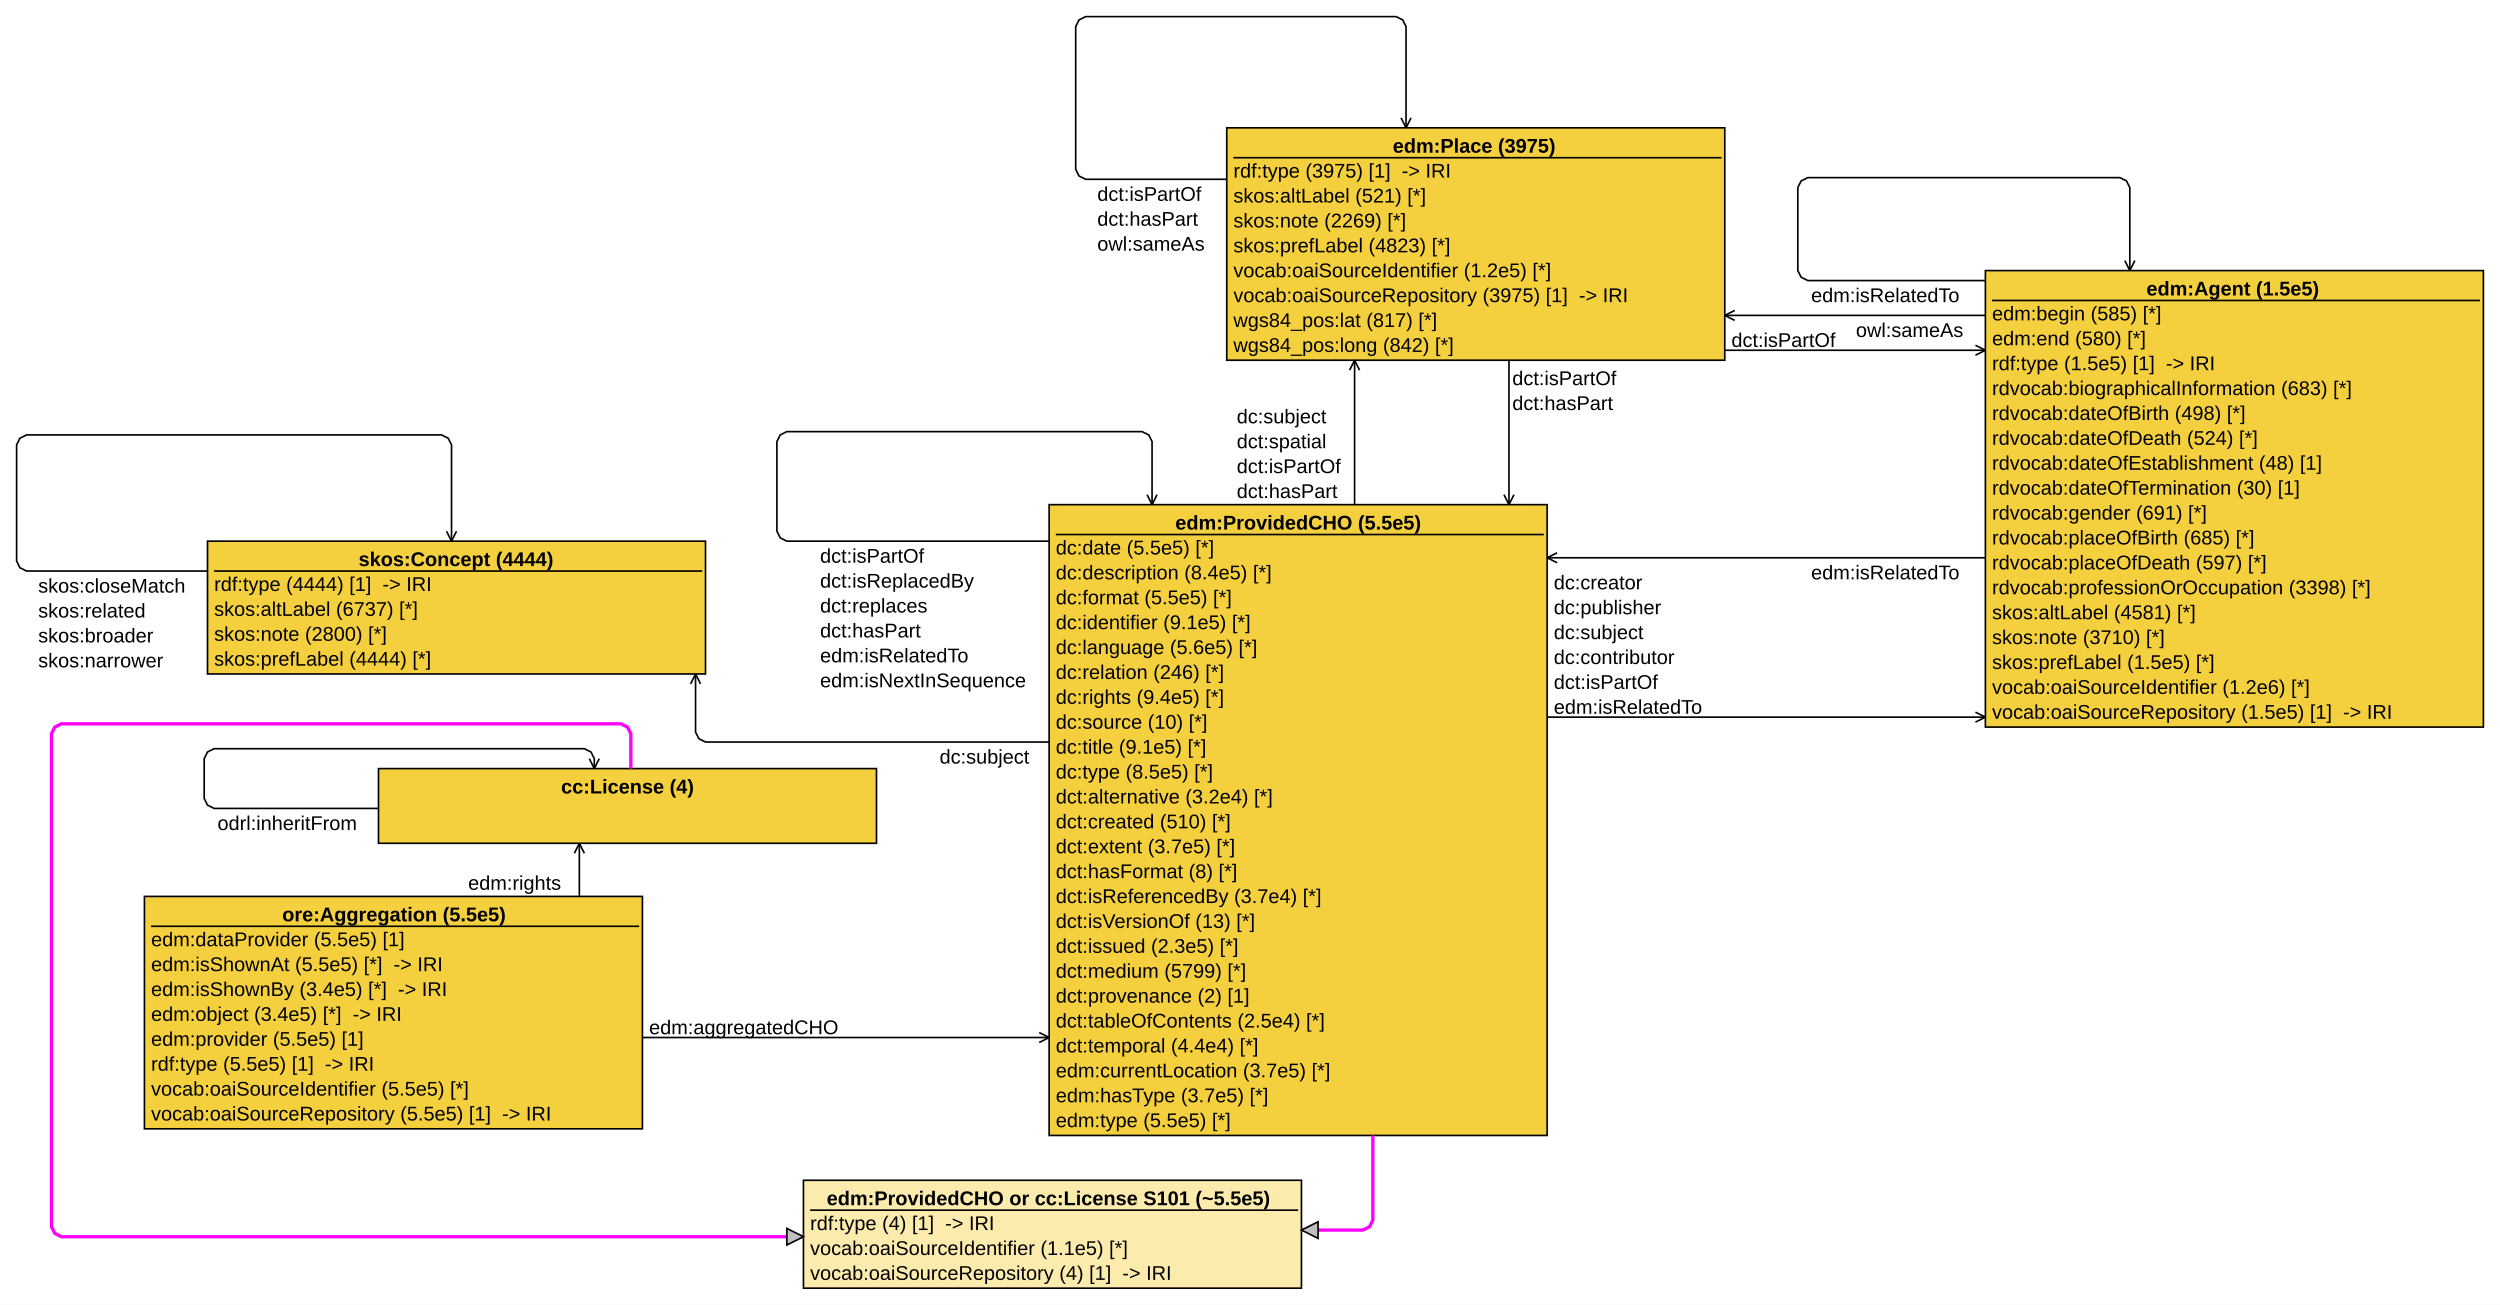
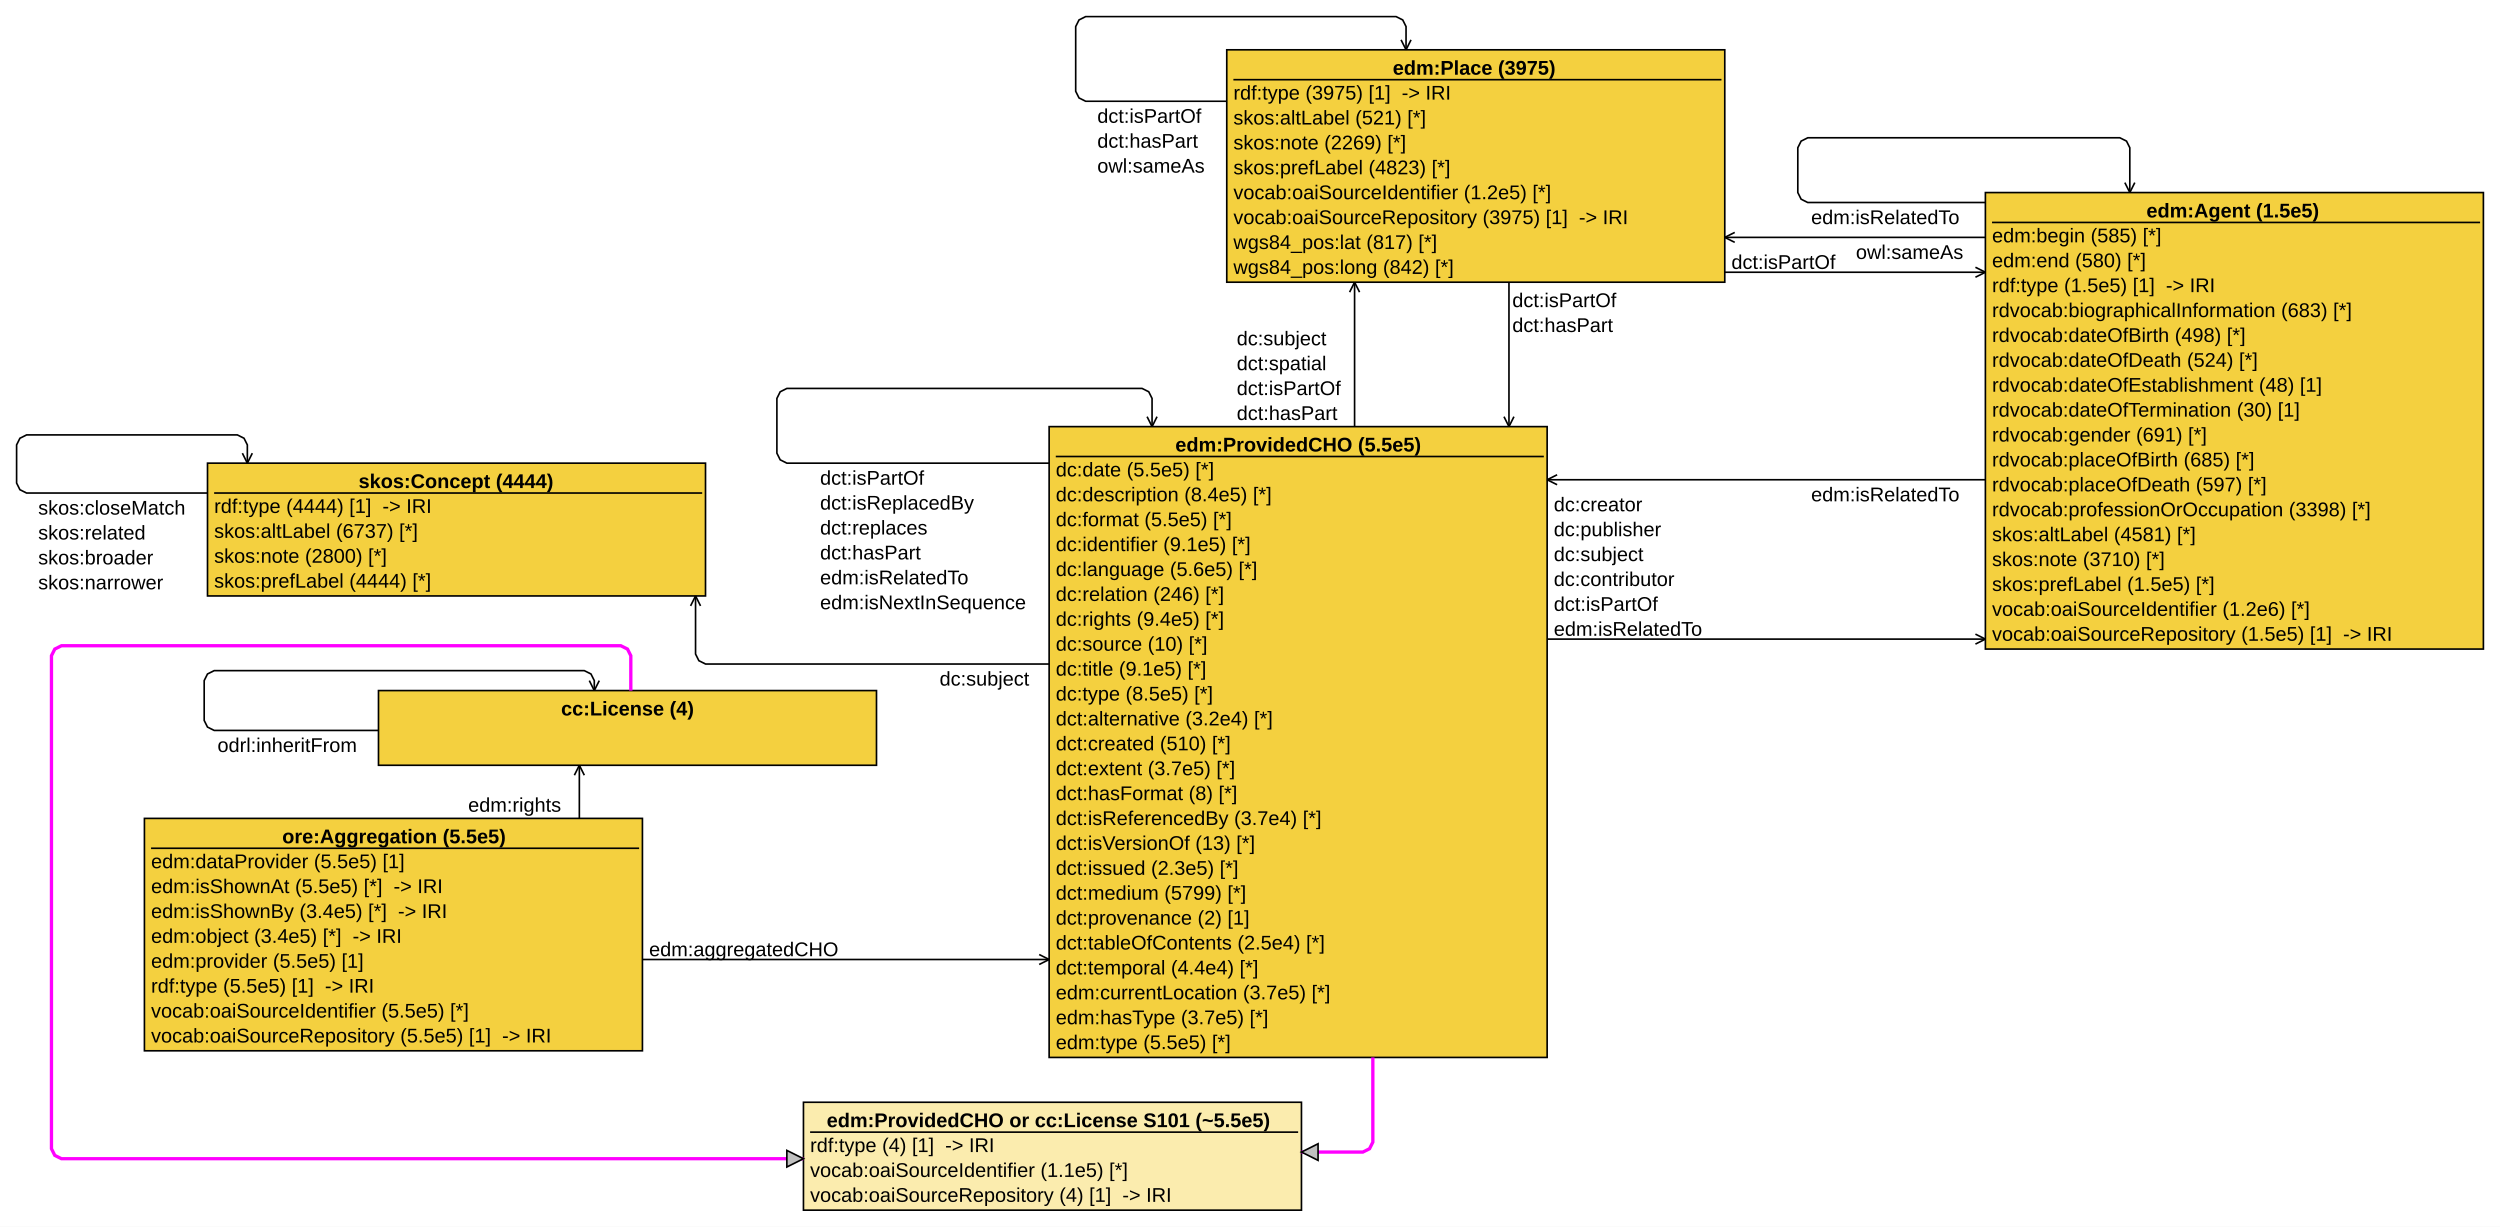
- <svg xmlns="http://www.w3.org/2000/svg" version="1.1" xml:space="preserve" width="1506" height="786" viewBox="0 0 1506 786">
+ <svg xmlns="http://www.w3.org/2000/svg" version="1.1" xml:space="preserve" width="1506" height="739" viewBox="0 0 1506 739">
 onmousemove="movetip(evt)" onmouseup="endmove()"&gt;
<rect x="0" y="0" width="100%" height="100%" style="fill:White;" />
  <defs>
    <linearGradient id="activ1" x1="0%" y1="0%" x2="100%" y2="0%">
      <stop offset="0%" style="stop-color:#FFFF00;stop-opacity:1" />
      <stop offset="100%" style="stop-color:#FFFFF0;stop-opacity:1" />
    </linearGradient>
  </defs>
  <g id="2002685669">
-     <polygon points="1196,163 1496,163 1496,438 1196,438 " style="fill:#F4D03F; stroke-width:1;stroke:Black;" />
-     <text style="font-family:Arial;font-size:12px;kerning:0;word-spacing:-1px;fill:Black;font-weight:bold;">
-       <tspan x="1293" y="178">edm:Agent (1.5e5)</tspan>
-     </text>
-     <line x1="1200" y1="181" x2="1494" y2="181" style="stroke-width:1;stroke:Black;" />
-     <text style="font-family:Arial;font-size:12px;kerning:0;word-spacing:-1px;fill:Black;">
-       <tspan x="1200" y="193">edm:begin (585) [*] </tspan>
-       <tspan x="1200" y="208">edm:end (580) [*] </tspan>
-       <tspan x="1200" y="223">rdf:type (1.5e5) [1]  -&gt; IRI</tspan>
-       <tspan x="1200" y="238">rdvocab:biographicalInformation (683) [*] </tspan>
-       <tspan x="1200" y="253">rdvocab:dateOfBirth (498) [*] </tspan>
-       <tspan x="1200" y="268">rdvocab:dateOfDeath (524) [*] </tspan>
-       <tspan x="1200" y="283">rdvocab:dateOfEstablishment (48) [1] </tspan>
-       <tspan x="1200" y="298">rdvocab:dateOfTermination (30) [1] </tspan>
-       <tspan x="1200" y="313">rdvocab:gender (691) [*] </tspan>
-       <tspan x="1200" y="328">rdvocab:placeOfBirth (685) [*] </tspan>
-       <tspan x="1200" y="343">rdvocab:placeOfDeath (597) [*] </tspan>
-       <tspan x="1200" y="358">rdvocab:professionOrOccupation (3398) [*] </tspan>
-       <tspan x="1200" y="373">skos:altLabel (4581) [*] </tspan>
-       <tspan x="1200" y="388">skos:note (3710) [*] </tspan>
-       <tspan x="1200" y="403">skos:prefLabel (1.5e5) [*] </tspan>
-       <tspan x="1200" y="418">vocab:oaiSourceIdentifier (1.2e6) [*] </tspan>
-       <tspan x="1200" y="433">vocab:oaiSourceRepository (1.5e5) [1]  -&gt; IRI</tspan>
+     <polygon points="1196,116 1496,116 1496,391 1196,391 " style="fill:#F4D03F; stroke-width:1;stroke:Black;" />
+     <text style="font-family:Arial;font-size:12px;kerning:0;word-spacing:-1px;fill:Black;font-weight:bold;">
+       <tspan x="1293" y="131">edm:Agent (1.5e5)</tspan>
+     </text>
+     <line x1="1200" y1="134" x2="1494" y2="134" style="stroke-width:1;stroke:Black;" />
+     <text style="font-family:Arial;font-size:12px;kerning:0;word-spacing:-1px;fill:Black;">
+       <tspan x="1200" y="146">edm:begin (585) [*] </tspan>
+       <tspan x="1200" y="161">edm:end (580) [*] </tspan>
+       <tspan x="1200" y="176">rdf:type (1.5e5) [1]  -&gt; IRI</tspan>
+       <tspan x="1200" y="191">rdvocab:biographicalInformation (683) [*] </tspan>
+       <tspan x="1200" y="206">rdvocab:dateOfBirth (498) [*] </tspan>
+       <tspan x="1200" y="221">rdvocab:dateOfDeath (524) [*] </tspan>
+       <tspan x="1200" y="236">rdvocab:dateOfEstablishment (48) [1] </tspan>
+       <tspan x="1200" y="251">rdvocab:dateOfTermination (30) [1] </tspan>
+       <tspan x="1200" y="266">rdvocab:gender (691) [*] </tspan>
+       <tspan x="1200" y="281">rdvocab:placeOfBirth (685) [*] </tspan>
+       <tspan x="1200" y="296">rdvocab:placeOfDeath (597) [*] </tspan>
+       <tspan x="1200" y="311">rdvocab:professionOrOccupation (3398) [*] </tspan>
+       <tspan x="1200" y="326">skos:altLabel (4581) [*] </tspan>
+       <tspan x="1200" y="341">skos:note (3710) [*] </tspan>
+       <tspan x="1200" y="356">skos:prefLabel (1.5e5) [*] </tspan>
+       <tspan x="1200" y="371">vocab:oaiSourceIdentifier (1.2e6) [*] </tspan>
+       <tspan x="1200" y="386">vocab:oaiSourceRepository (1.5e5) [1]  -&gt; IRI</tspan>
    </text>
  </g>
  <g id="2002685680">
-     <polygon points="228,463 528,463 528,508 228,508 " style="fill:#F4D03F; stroke-width:1;stroke:Black;" />
-     <text style="font-family:Arial;font-size:12px;kerning:0;word-spacing:-1px;fill:Black;font-weight:bold;">
-       <tspan x="338" y="478">cc:License (4)</tspan>
+     <polygon points="228,416 528,416 528,461 228,461 " style="fill:#F4D03F; stroke-width:1;stroke:Black;" />
+     <text style="font-family:Arial;font-size:12px;kerning:0;word-spacing:-1px;fill:Black;font-weight:bold;">
+       <tspan x="338" y="431">cc:License (4)</tspan>
    </text>
  </g>
  <g id="2002685735">
-     <polygon points="484,711 784,711 784,776 484,776 " style="fill:#FBECAE; stroke-width:1;stroke:Black;" />
-     <text style="font-family:Arial;font-size:12px;kerning:0;word-spacing:-1px;fill:Black;font-weight:bold;">
-       <tspan x="498" y="726">edm:ProvidedCHO or cc:License S101 (~5.5e5)</tspan>
-     </text>
-     <line x1="488" y1="729" x2="782" y2="729" style="stroke-width:1;stroke:Black;" />
-     <text style="font-family:Arial;font-size:12px;kerning:0;word-spacing:-1px;fill:Black;">
-       <tspan x="488" y="741">rdf:type (4) [1]  -&gt; IRI</tspan>
-       <tspan x="488" y="756">vocab:oaiSourceIdentifier (1.1e5) [*] </tspan>
-       <tspan x="488" y="771">vocab:oaiSourceRepository (4) [1]  -&gt; IRI</tspan>
+     <polygon points="484,664 784,664 784,729 484,729 " style="fill:#FBECAE; stroke-width:1;stroke:Black;" />
+     <text style="font-family:Arial;font-size:12px;kerning:0;word-spacing:-1px;fill:Black;font-weight:bold;">
+       <tspan x="498" y="679">edm:ProvidedCHO or cc:License S101 (~5.5e5)</tspan>
+     </text>
+     <line x1="488" y1="682" x2="782" y2="682" style="stroke-width:1;stroke:Black;" />
+     <text style="font-family:Arial;font-size:12px;kerning:0;word-spacing:-1px;fill:Black;">
+       <tspan x="488" y="694">rdf:type (4) [1]  -&gt; IRI</tspan>
+       <tspan x="488" y="709">vocab:oaiSourceIdentifier (1.1e5) [*] </tspan>
+       <tspan x="488" y="724">vocab:oaiSourceRepository (4) [1]  -&gt; IRI</tspan>
    </text>
  </g>
  <g id="2002685713">
-     <polygon points="125,326 425,326 425,406 125,406 " style="fill:#F4D03F; stroke-width:1;stroke:Black;" />
-     <text style="font-family:Arial;font-size:12px;kerning:0;word-spacing:-1px;fill:Black;font-weight:bold;">
-       <tspan x="216" y="341">skos:Concept (4444)</tspan>
-     </text>
-     <line x1="129" y1="344" x2="423" y2="344" style="stroke-width:1;stroke:Black;" />
-     <text style="font-family:Arial;font-size:12px;kerning:0;word-spacing:-1px;fill:Black;">
-       <tspan x="129" y="356">rdf:type (4444) [1]  -&gt; IRI</tspan>
-       <tspan x="129" y="371">skos:altLabel (6737) [*] </tspan>
-       <tspan x="129" y="386">skos:note (2800) [*] </tspan>
-       <tspan x="129" y="401">skos:prefLabel (4444) [*] </tspan>
+     <polygon points="125,279 425,279 425,359 125,359 " style="fill:#F4D03F; stroke-width:1;stroke:Black;" />
+     <text style="font-family:Arial;font-size:12px;kerning:0;word-spacing:-1px;fill:Black;font-weight:bold;">
+       <tspan x="216" y="294">skos:Concept (4444)</tspan>
+     </text>
+     <line x1="129" y1="297" x2="423" y2="297" style="stroke-width:1;stroke:Black;" />
+     <text style="font-family:Arial;font-size:12px;kerning:0;word-spacing:-1px;fill:Black;">
+       <tspan x="129" y="309">rdf:type (4444) [1]  -&gt; IRI</tspan>
+       <tspan x="129" y="324">skos:altLabel (6737) [*] </tspan>
+       <tspan x="129" y="339">skos:note (2800) [*] </tspan>
+       <tspan x="129" y="354">skos:prefLabel (4444) [*] </tspan>
    </text>
  </g>
  <g id="2002685691">
-     <polygon points="87,540 387,540 387,680 87,680 " style="fill:#F4D03F; stroke-width:1;stroke:Black;" />
-     <text style="font-family:Arial;font-size:12px;kerning:0;word-spacing:-1px;fill:Black;font-weight:bold;">
-       <tspan x="170" y="555">ore:Aggregation (5.5e5)</tspan>
-     </text>
-     <line x1="91" y1="558" x2="385" y2="558" style="stroke-width:1;stroke:Black;" />
-     <text style="font-family:Arial;font-size:12px;kerning:0;word-spacing:-1px;fill:Black;">
-       <tspan x="91" y="570">edm:dataProvider (5.5e5) [1] </tspan>
-       <tspan x="91" y="585">edm:isShownAt (5.5e5) [*]  -&gt; IRI</tspan>
-       <tspan x="91" y="600">edm:isShownBy (3.4e5) [*]  -&gt; IRI</tspan>
-       <tspan x="91" y="615">edm:object (3.4e5) [*]  -&gt; IRI</tspan>
-       <tspan x="91" y="630">edm:provider (5.5e5) [1] </tspan>
-       <tspan x="91" y="645">rdf:type (5.5e5) [1]  -&gt; IRI</tspan>
-       <tspan x="91" y="660">vocab:oaiSourceIdentifier (5.5e5) [*] </tspan>
-       <tspan x="91" y="675">vocab:oaiSourceRepository (5.5e5) [1]  -&gt; IRI</tspan>
+     <polygon points="87,493 387,493 387,633 87,633 " style="fill:#F4D03F; stroke-width:1;stroke:Black;" />
+     <text style="font-family:Arial;font-size:12px;kerning:0;word-spacing:-1px;fill:Black;font-weight:bold;">
+       <tspan x="170" y="508">ore:Aggregation (5.5e5)</tspan>
+     </text>
+     <line x1="91" y1="511" x2="385" y2="511" style="stroke-width:1;stroke:Black;" />
+     <text style="font-family:Arial;font-size:12px;kerning:0;word-spacing:-1px;fill:Black;">
+       <tspan x="91" y="523">edm:dataProvider (5.5e5) [1] </tspan>
+       <tspan x="91" y="538">edm:isShownAt (5.5e5) [*]  -&gt; IRI</tspan>
+       <tspan x="91" y="553">edm:isShownBy (3.4e5) [*]  -&gt; IRI</tspan>
+       <tspan x="91" y="568">edm:object (3.4e5) [*]  -&gt; IRI</tspan>
+       <tspan x="91" y="583">edm:provider (5.5e5) [1] </tspan>
+       <tspan x="91" y="598">rdf:type (5.5e5) [1]  -&gt; IRI</tspan>
+       <tspan x="91" y="613">vocab:oaiSourceIdentifier (5.5e5) [*] </tspan>
+       <tspan x="91" y="628">vocab:oaiSourceRepository (5.5e5) [1]  -&gt; IRI</tspan>
    </text>
  </g>
  <g id="2002685724">
-     <polygon points="632,304 932,304 932,684 632,684 " style="fill:#F4D03F; stroke-width:1;stroke:Black;" />
-     <text style="font-family:Arial;font-size:12px;kerning:0;word-spacing:-1px;fill:Black;font-weight:bold;">
-       <tspan x="708" y="319">edm:ProvidedCHO (5.5e5)</tspan>
-     </text>
-     <line x1="636" y1="322" x2="930" y2="322" style="stroke-width:1;stroke:Black;" />
-     <text style="font-family:Arial;font-size:12px;kerning:0;word-spacing:-1px;fill:Black;">
-       <tspan x="636" y="334">dc:date (5.5e5) [*] </tspan>
-       <tspan x="636" y="349">dc:description (8.4e5) [*] </tspan>
-       <tspan x="636" y="364">dc:format (5.5e5) [*] </tspan>
-       <tspan x="636" y="379">dc:identifier (9.1e5) [*] </tspan>
-       <tspan x="636" y="394">dc:language (5.6e5) [*] </tspan>
-       <tspan x="636" y="409">dc:relation (246) [*] </tspan>
-       <tspan x="636" y="424">dc:rights (9.4e5) [*] </tspan>
-       <tspan x="636" y="439">dc:source (10) [*] </tspan>
-       <tspan x="636" y="454">dc:title (9.1e5) [*] </tspan>
-       <tspan x="636" y="469">dc:type (8.5e5) [*] </tspan>
-       <tspan x="636" y="484">dct:alternative (3.2e4) [*] </tspan>
-       <tspan x="636" y="499">dct:created (510) [*] </tspan>
-       <tspan x="636" y="514">dct:extent (3.7e5) [*] </tspan>
-       <tspan x="636" y="529">dct:hasFormat (8) [*] </tspan>
-       <tspan x="636" y="544">dct:isReferencedBy (3.7e4) [*] </tspan>
-       <tspan x="636" y="559">dct:isVersionOf (13) [*] </tspan>
-       <tspan x="636" y="574">dct:issued (2.3e5) [*] </tspan>
-       <tspan x="636" y="589">dct:medium (5799) [*] </tspan>
-       <tspan x="636" y="604">dct:provenance (2) [1] </tspan>
-       <tspan x="636" y="619">dct:tableOfContents (2.5e4) [*] </tspan>
-       <tspan x="636" y="634">dct:temporal (4.4e4) [*] </tspan>
-       <tspan x="636" y="649">edm:currentLocation (3.7e5) [*] </tspan>
-       <tspan x="636" y="664">edm:hasType (3.7e5) [*] </tspan>
-       <tspan x="636" y="679">edm:type (5.5e5) [*] </tspan>
+     <polygon points="632,257 932,257 932,637 632,637 " style="fill:#F4D03F; stroke-width:1;stroke:Black;" />
+     <text style="font-family:Arial;font-size:12px;kerning:0;word-spacing:-1px;fill:Black;font-weight:bold;">
+       <tspan x="708" y="272">edm:ProvidedCHO (5.5e5)</tspan>
+     </text>
+     <line x1="636" y1="275" x2="930" y2="275" style="stroke-width:1;stroke:Black;" />
+     <text style="font-family:Arial;font-size:12px;kerning:0;word-spacing:-1px;fill:Black;">
+       <tspan x="636" y="287">dc:date (5.5e5) [*] </tspan>
+       <tspan x="636" y="302">dc:description (8.4e5) [*] </tspan>
+       <tspan x="636" y="317">dc:format (5.5e5) [*] </tspan>
+       <tspan x="636" y="332">dc:identifier (9.1e5) [*] </tspan>
+       <tspan x="636" y="347">dc:language (5.6e5) [*] </tspan>
+       <tspan x="636" y="362">dc:relation (246) [*] </tspan>
+       <tspan x="636" y="377">dc:rights (9.4e5) [*] </tspan>
+       <tspan x="636" y="392">dc:source (10) [*] </tspan>
+       <tspan x="636" y="407">dc:title (9.1e5) [*] </tspan>
+       <tspan x="636" y="422">dc:type (8.5e5) [*] </tspan>
+       <tspan x="636" y="437">dct:alternative (3.2e4) [*] </tspan>
+       <tspan x="636" y="452">dct:created (510) [*] </tspan>
+       <tspan x="636" y="467">dct:extent (3.7e5) [*] </tspan>
+       <tspan x="636" y="482">dct:hasFormat (8) [*] </tspan>
+       <tspan x="636" y="497">dct:isReferencedBy (3.7e4) [*] </tspan>
+       <tspan x="636" y="512">dct:isVersionOf (13) [*] </tspan>
+       <tspan x="636" y="527">dct:issued (2.3e5) [*] </tspan>
+       <tspan x="636" y="542">dct:medium (5799) [*] </tspan>
+       <tspan x="636" y="557">dct:provenance (2) [1] </tspan>
+       <tspan x="636" y="572">dct:tableOfContents (2.5e4) [*] </tspan>
+       <tspan x="636" y="587">dct:temporal (4.4e4) [*] </tspan>
+       <tspan x="636" y="602">edm:currentLocation (3.7e5) [*] </tspan>
+       <tspan x="636" y="617">edm:hasType (3.7e5) [*] </tspan>
+       <tspan x="636" y="632">edm:type (5.5e5) [*] </tspan>
    </text>
  </g>
  <g id="2002685702">
-     <polygon points="739,77 1039,77 1039,217 739,217 " style="fill:#F4D03F; stroke-width:1;stroke:Black;" />
-     <text style="font-family:Arial;font-size:12px;kerning:0;word-spacing:-1px;fill:Black;font-weight:bold;">
-       <tspan x="839" y="92">edm:Place (3975)</tspan>
-     </text>
-     <line x1="743" y1="95" x2="1037" y2="95" style="stroke-width:1;stroke:Black;" />
-     <text style="font-family:Arial;font-size:12px;kerning:0;word-spacing:-1px;fill:Black;">
-       <tspan x="743" y="107">rdf:type (3975) [1]  -&gt; IRI</tspan>
-       <tspan x="743" y="122">skos:altLabel (521) [*] </tspan>
-       <tspan x="743" y="137">skos:note (2269) [*] </tspan>
-       <tspan x="743" y="152">skos:prefLabel (4823) [*] </tspan>
-       <tspan x="743" y="167">vocab:oaiSourceIdentifier (1.2e5) [*] </tspan>
-       <tspan x="743" y="182">vocab:oaiSourceRepository (3975) [1]  -&gt; IRI</tspan>
-       <tspan x="743" y="197">wgs84_pos:lat (817) [*] </tspan>
-       <tspan x="743" y="212">wgs84_pos:long (842) [*] </tspan>
+     <polygon points="739,30 1039,30 1039,170 739,170 " style="fill:#F4D03F; stroke-width:1;stroke:Black;" />
+     <text style="font-family:Arial;font-size:12px;kerning:0;word-spacing:-1px;fill:Black;font-weight:bold;">
+       <tspan x="839" y="45">edm:Place (3975)</tspan>
+     </text>
+     <line x1="743" y1="48" x2="1037" y2="48" style="stroke-width:1;stroke:Black;" />
+     <text style="font-family:Arial;font-size:12px;kerning:0;word-spacing:-1px;fill:Black;">
+       <tspan x="743" y="60">rdf:type (3975) [1]  -&gt; IRI</tspan>
+       <tspan x="743" y="75">skos:altLabel (521) [*] </tspan>
+       <tspan x="743" y="90">skos:note (2269) [*] </tspan>
+       <tspan x="743" y="105">skos:prefLabel (4823) [*] </tspan>
+       <tspan x="743" y="120">vocab:oaiSourceIdentifier (1.2e5) [*] </tspan>
+       <tspan x="743" y="135">vocab:oaiSourceRepository (3975) [1]  -&gt; IRI</tspan>
+       <tspan x="743" y="150">wgs84_pos:lat (817) [*] </tspan>
+       <tspan x="743" y="165">wgs84_pos:long (842) [*] </tspan>
    </text>
  </g>
  <g id="2002685600">
-     <path d="M932,432 L1196,432 " style="fill:none;stroke-width:1;stroke:Black;" />
-     <line x1="1190" y1="429" x2="1196" y2="432" style="stroke-width:1;stroke:Black;" />
-     <line x1="1190" y1="435" x2="1196" y2="432" style="stroke-width:1;stroke:Black;" />
-     <text style="font-family:Arial;font-size:12px;kerning:0;word-spacing:-1px;fill:Black;">
-       <tspan x="936" y="355">dc:creator  </tspan>
-       <tspan x="936" y="370">dc:publisher  </tspan>
-       <tspan x="936" y="385">dc:subject  </tspan>
-       <tspan x="936" y="400">dc:contributor  </tspan>
-       <tspan x="936" y="415">dct:isPartOf  </tspan>
-       <tspan x="936" y="430">edm:isRelatedTo  </tspan>
+     <path d="M932,385 L1196,385 " style="fill:none;stroke-width:1;stroke:Black;" />
+     <line x1="1190" y1="382" x2="1196" y2="385" style="stroke-width:1;stroke:Black;" />
+     <line x1="1190" y1="388" x2="1196" y2="385" style="stroke-width:1;stroke:Black;" />
+     <text style="font-family:Arial;font-size:12px;kerning:0;word-spacing:-1px;fill:Black;">
+       <tspan x="936" y="308">dc:creator  </tspan>
+       <tspan x="936" y="323">dc:publisher  </tspan>
+       <tspan x="936" y="338">dc:subject  </tspan>
+       <tspan x="936" y="353">dc:contributor  </tspan>
+       <tspan x="936" y="368">dct:isPartOf  </tspan>
+       <tspan x="936" y="383">edm:isRelatedTo  </tspan>
+     </text>
+   </g>
+   <g id="2002685610">
+     <path d="M1196,143 L1039,143 " style="fill:none;stroke-width:1;stroke:Black;" />
+     <line x1="1045" y1="140" x2="1039" y2="143" style="stroke-width:1;stroke:Black;" />
+     <line x1="1045" y1="146" x2="1039" y2="143" style="stroke-width:1;stroke:Black;" />
+     <text style="font-family:Arial;font-size:12px;kerning:0;word-spacing:-1px;fill:Black;">
+       <tspan x="1118" y="156">owl:sameAs  </tspan>
+     </text>
+   </g>
+   <g id="2002685615">
+     <path d="M228,440 L129,440 125,438 123,434 123,410 125,406 129,404 352,404 356,406 358,410 358,416 " style="fill:none;stroke-width:1;stroke:Black;" />
+     <line x1="355" y1="410" x2="358" y2="416" style="stroke-width:1;stroke:Black;" />
+     <line x1="361" y1="410" x2="358" y2="416" style="stroke-width:1;stroke:Black;" />
+     <text style="font-family:Arial;font-size:12px;kerning:0;word-spacing:-1px;fill:Black;">
+       <tspan x="131" y="453">odrl:inheritFrom  </tspan>
+     </text>
+   </g>
+   <g id="2002685625">
+     <path d="M1039,164 L1196,164 " style="fill:none;stroke-width:1;stroke:Black;" />
+     <line x1="1190" y1="161" x2="1196" y2="164" style="stroke-width:1;stroke:Black;" />
+     <line x1="1190" y1="167" x2="1196" y2="164" style="stroke-width:1;stroke:Black;" />
+     <text style="font-family:Arial;font-size:12px;kerning:0;word-spacing:-1px;fill:Black;">
+       <tspan x="1043" y="162">dct:isPartOf  </tspan>
+     </text>
+   </g>
+   <g id="2002685645">
+     <path d="M632,400 L425,400 421,398 419,394 419,359 " style="fill:none;stroke-width:1;stroke:Black;" />
+     <line x1="416" y1="365" x2="419" y2="359" style="stroke-width:1;stroke:Black;" />
+     <line x1="422" y1="365" x2="419" y2="359" style="stroke-width:1;stroke:Black;" />
+     <text style="font-family:Arial;font-size:12px;kerning:0;word-spacing:-1px;fill:Black;">
+       <tspan x="566" y="413">dc:subject  </tspan>
+     </text>
+   </g>
+   <g id="2002685660">
+     <path d="M1196,289 L932,289 " style="fill:none;stroke-width:1;stroke:Black;" />
+     <line x1="938" y1="286" x2="932" y2="289" style="stroke-width:1;stroke:Black;" />
+     <line x1="938" y1="292" x2="932" y2="289" style="stroke-width:1;stroke:Black;" />
+     <text style="font-family:Arial;font-size:12px;kerning:0;word-spacing:-1px;fill:Black;">
+       <tspan x="1091" y="302">edm:isRelatedTo  </tspan>
+     </text>
+   </g>
+   <g id="2002685667">
+     <path d="M484,698 L37,698 33,696 31,692 31,395 33,391 37,389 374,389 378,391 380,395 380,416 " style="fill:none;stroke-width:2;stroke:Fuchsia;" />
+     <polygon points="474,703 484,698 474,693 " style="fill:Silver;stroke-width:1;stroke:Black;" />
+     <text style="font-family:Arial;font-size:12px;kerning:0;word-spacing:-1px;fill:Black;">
+       <tspan x="470" y="711"> </tspan>
+     </text>
+   </g>
+   <g id="2002685620">
+     <path d="M387,578 L632,578 " style="fill:none;stroke-width:1;stroke:Black;" />
+     <line x1="626" y1="575" x2="632" y2="578" style="stroke-width:1;stroke:Black;" />
+     <line x1="626" y1="581" x2="632" y2="578" style="stroke-width:1;stroke:Black;" />
+     <text style="font-family:Arial;font-size:12px;kerning:0;word-spacing:-1px;fill:Black;">
+       <tspan x="391" y="576">edm:aggregatedCHO  </tspan>
+     </text>
+   </g>
+   <g id="2002685630">
+     <path d="M349,493 L349,461 " style="fill:none;stroke-width:1;stroke:Black;" />
+     <line x1="346" y1="467" x2="349" y2="461" style="stroke-width:1;stroke:Black;" />
+     <line x1="352" y1="467" x2="349" y2="461" style="stroke-width:1;stroke:Black;" />
+     <text style="font-family:Arial;font-size:12px;kerning:0;word-spacing:-1px;fill:Black;">
+       <tspan x="282" y="489">edm:rights  </tspan>
+     </text>
+   </g>
+   <g id="2002685640">
+     <path d="M816,257 L816,170 " style="fill:none;stroke-width:1;stroke:Black;" />
+     <line x1="813" y1="176" x2="816" y2="170" style="stroke-width:1;stroke:Black;" />
+     <line x1="819" y1="176" x2="816" y2="170" style="stroke-width:1;stroke:Black;" />
+     <text style="font-family:Arial;font-size:12px;kerning:0;word-spacing:-1px;fill:Black;">
+       <tspan x="745" y="208">dc:subject  </tspan>
+       <tspan x="745" y="223">dct:spatial  </tspan>
+       <tspan x="745" y="238">dct:isPartOf  </tspan>
+       <tspan x="745" y="253">dct:hasPart  </tspan>
+     </text>
+   </g>
+   <g id="2002685635">
+     <path d="M909,170 L909,257 " style="fill:none;stroke-width:1;stroke:Black;" />
+     <line x1="906" y1="251" x2="909" y2="257" style="stroke-width:1;stroke:Black;" />
+     <line x1="912" y1="251" x2="909" y2="257" style="stroke-width:1;stroke:Black;" />
+     <text style="font-family:Arial;font-size:12px;kerning:0;word-spacing:-1px;fill:Black;">
+       <tspan x="911" y="185">dct:isPartOf  </tspan>
+       <tspan x="911" y="200">dct:hasPart  </tspan>
+     </text>
+   </g>
+   <g id="2002685665">
+     <path d="M784,694 L821,694 825,692 827,688 827,637 " style="fill:none;stroke-width:2;stroke:Fuchsia;" />
+     <polygon points="794,699 784,694 794,689 " style="fill:Silver;stroke-width:1;stroke:Black;" />
+     <text style="font-family:Arial;font-size:12px;kerning:0;word-spacing:-1px;fill:Black;">
+       <tspan x="788" y="692"> </tspan>
+     </text>
+   </g>
+   <g id="2002685650">
+     <path d="M739,61 L654,61 650,59 648,55 648,16 650,12 654,10 841,10 845,12 847,16 847,30 " style="fill:none;stroke-width:1;stroke:Black;" />
+     <line x1="844" y1="24" x2="847" y2="30" style="stroke-width:1;stroke:Black;" />
+     <line x1="850" y1="24" x2="847" y2="30" style="stroke-width:1;stroke:Black;" />
+     <text style="font-family:Arial;font-size:12px;kerning:0;word-spacing:-1px;fill:Black;">
+       <tspan x="661" y="74">dct:isPartOf  </tspan>
+       <tspan x="661" y="89">dct:hasPart  </tspan>
+       <tspan x="661" y="104">owl:sameAs  </tspan>
    </text>
  </g>
  <g id="2002685605">
-     <path d="M1196,169 L1089,169 1085,167 1083,163 1083,113 1085,109 1089,107 1277,107 1281,109 1283,113 1283,163 " style="fill:none;stroke-width:1;stroke:Black;" />
-     <line x1="1280" y1="157" x2="1283" y2="163" style="stroke-width:1;stroke:Black;" />
-     <line x1="1286" y1="157" x2="1283" y2="163" style="stroke-width:1;stroke:Black;" />
-     <text style="font-family:Arial;font-size:12px;kerning:0;word-spacing:-1px;fill:Black;">
-       <tspan x="1091" y="182">edm:isRelatedTo  </tspan>
-     </text>
-   </g>
-   <g id="2002685610">
-     <path d="M1196,190 L1039,190 " style="fill:none;stroke-width:1;stroke:Black;" />
-     <line x1="1045" y1="187" x2="1039" y2="190" style="stroke-width:1;stroke:Black;" />
-     <line x1="1045" y1="193" x2="1039" y2="190" style="stroke-width:1;stroke:Black;" />
-     <text style="font-family:Arial;font-size:12px;kerning:0;word-spacing:-1px;fill:Black;">
-       <tspan x="1118" y="203">owl:sameAs  </tspan>
-     </text>
-   </g>
-   <g id="2002685615">
-     <path d="M228,487 L129,487 125,485 123,481 123,457 125,453 129,451 352,451 356,453 358,457 358,463 " style="fill:none;stroke-width:1;stroke:Black;" />
-     <line x1="355" y1="457" x2="358" y2="463" style="stroke-width:1;stroke:Black;" />
-     <line x1="361" y1="457" x2="358" y2="463" style="stroke-width:1;stroke:Black;" />
-     <text style="font-family:Arial;font-size:12px;kerning:0;word-spacing:-1px;fill:Black;">
-       <tspan x="131" y="500">odrl:inheritFrom  </tspan>
-     </text>
-   </g>
-   <g id="2002685625">
-     <path d="M1039,211 L1196,211 " style="fill:none;stroke-width:1;stroke:Black;" />
-     <line x1="1190" y1="208" x2="1196" y2="211" style="stroke-width:1;stroke:Black;" />
-     <line x1="1190" y1="214" x2="1196" y2="211" style="stroke-width:1;stroke:Black;" />
-     <text style="font-family:Arial;font-size:12px;kerning:0;word-spacing:-1px;fill:Black;">
-       <tspan x="1043" y="209">dct:isPartOf  </tspan>
-     </text>
-   </g>
-   <g id="2002685645">
-     <path d="M632,447 L425,447 421,445 419,441 419,406 " style="fill:none;stroke-width:1;stroke:Black;" />
-     <line x1="416" y1="412" x2="419" y2="406" style="stroke-width:1;stroke:Black;" />
-     <line x1="422" y1="412" x2="419" y2="406" style="stroke-width:1;stroke:Black;" />
-     <text style="font-family:Arial;font-size:12px;kerning:0;word-spacing:-1px;fill:Black;">
-       <tspan x="566" y="460">dc:subject  </tspan>
+     <path d="M1196,122 L1089,122 1085,120 1083,116 1083,89 1085,85 1089,83 1277,83 1281,85 1283,89 1283,116 " style="fill:none;stroke-width:1;stroke:Black;" />
+     <line x1="1280" y1="110" x2="1283" y2="116" style="stroke-width:1;stroke:Black;" />
+     <line x1="1286" y1="110" x2="1283" y2="116" style="stroke-width:1;stroke:Black;" />
+     <text style="font-family:Arial;font-size:12px;kerning:0;word-spacing:-1px;fill:Black;">
+       <tspan x="1091" y="135">edm:isRelatedTo  </tspan>
    </text>
  </g>
  <g id="2002685655">
-     <path d="M125,344 L16,344 12,342 10,338 10,268 12,264 16,262 266,262 270,264 272,268 272,326 " style="fill:none;stroke-width:1;stroke:Black;" />
-     <line x1="269" y1="320" x2="272" y2="326" style="stroke-width:1;stroke:Black;" />
-     <line x1="275" y1="320" x2="272" y2="326" style="stroke-width:1;stroke:Black;" />
-     <text style="font-family:Arial;font-size:12px;kerning:0;word-spacing:-1px;fill:Black;">
-       <tspan x="23" y="357">skos:closeMatch  </tspan>
-       <tspan x="23" y="372">skos:related  </tspan>
-       <tspan x="23" y="387">skos:broader  </tspan>
-       <tspan x="23" y="402">skos:narrower  </tspan>
-     </text>
-   </g>
-   <g id="2002685660">
-     <path d="M1196,336 L932,336 " style="fill:none;stroke-width:1;stroke:Black;" />
-     <line x1="938" y1="333" x2="932" y2="336" style="stroke-width:1;stroke:Black;" />
-     <line x1="938" y1="339" x2="932" y2="336" style="stroke-width:1;stroke:Black;" />
-     <text style="font-family:Arial;font-size:12px;kerning:0;word-spacing:-1px;fill:Black;">
-       <tspan x="1091" y="349">edm:isRelatedTo  </tspan>
-     </text>
-   </g>
-   <g id="2002685667">
-     <path d="M484,745 L37,745 33,743 31,739 31,442 33,438 37,436 374,436 378,438 380,442 380,463 " style="fill:none;stroke-width:2;stroke:Fuchsia;" />
-     <polygon points="474,750 484,745 474,740 " style="fill:Silver;stroke-width:1;stroke:Black;" />
-     <text style="font-family:Arial;font-size:12px;kerning:0;word-spacing:-1px;fill:Black;">
-       <tspan x="470" y="758"> </tspan>
-     </text>
-   </g>
-   <g id="2002685620">
-     <path d="M387,625 L632,625 " style="fill:none;stroke-width:1;stroke:Black;" />
-     <line x1="626" y1="622" x2="632" y2="625" style="stroke-width:1;stroke:Black;" />
-     <line x1="626" y1="628" x2="632" y2="625" style="stroke-width:1;stroke:Black;" />
-     <text style="font-family:Arial;font-size:12px;kerning:0;word-spacing:-1px;fill:Black;">
-       <tspan x="391" y="623">edm:aggregatedCHO  </tspan>
-     </text>
-   </g>
-   <g id="2002685630">
-     <path d="M349,540 L349,508 " style="fill:none;stroke-width:1;stroke:Black;" />
-     <line x1="346" y1="514" x2="349" y2="508" style="stroke-width:1;stroke:Black;" />
-     <line x1="352" y1="514" x2="349" y2="508" style="stroke-width:1;stroke:Black;" />
-     <text style="font-family:Arial;font-size:12px;kerning:0;word-spacing:-1px;fill:Black;">
-       <tspan x="282" y="536">edm:rights  </tspan>
-     </text>
-   </g>
-   <g id="2002685650">
-     <path d="M739,108 L654,108 650,106 648,102 648,16 650,12 654,10 841,10 845,12 847,16 847,77 " style="fill:none;stroke-width:1;stroke:Black;" />
-     <line x1="844" y1="71" x2="847" y2="77" style="stroke-width:1;stroke:Black;" />
-     <line x1="850" y1="71" x2="847" y2="77" style="stroke-width:1;stroke:Black;" />
-     <text style="font-family:Arial;font-size:12px;kerning:0;word-spacing:-1px;fill:Black;">
-       <tspan x="661" y="121">dct:isPartOf  </tspan>
-       <tspan x="661" y="136">dct:hasPart  </tspan>
-       <tspan x="661" y="151">owl:sameAs  </tspan>
-     </text>
-   </g>
-   <g id="2002685640">
-     <path d="M816,304 L816,217 " style="fill:none;stroke-width:1;stroke:Black;" />
-     <line x1="813" y1="223" x2="816" y2="217" style="stroke-width:1;stroke:Black;" />
-     <line x1="819" y1="223" x2="816" y2="217" style="stroke-width:1;stroke:Black;" />
-     <text style="font-family:Arial;font-size:12px;kerning:0;word-spacing:-1px;fill:Black;">
-       <tspan x="745" y="255">dc:subject  </tspan>
-       <tspan x="745" y="270">dct:spatial  </tspan>
-       <tspan x="745" y="285">dct:isPartOf  </tspan>
-       <tspan x="745" y="300">dct:hasPart  </tspan>
-     </text>
-   </g>
-   <g id="2002685635">
-     <path d="M909,217 L909,304 " style="fill:none;stroke-width:1;stroke:Black;" />
-     <line x1="906" y1="298" x2="909" y2="304" style="stroke-width:1;stroke:Black;" />
-     <line x1="912" y1="298" x2="909" y2="304" style="stroke-width:1;stroke:Black;" />
-     <text style="font-family:Arial;font-size:12px;kerning:0;word-spacing:-1px;fill:Black;">
-       <tspan x="911" y="232">dct:isPartOf  </tspan>
-       <tspan x="911" y="247">dct:hasPart  </tspan>
+     <path d="M125,297 L16,297 12,295 10,291 10,268 12,264 16,262 143,262 147,264 149,268 149,279 " style="fill:none;stroke-width:1;stroke:Black;" />
+     <line x1="146" y1="273" x2="149" y2="279" style="stroke-width:1;stroke:Black;" />
+     <line x1="152" y1="273" x2="149" y2="279" style="stroke-width:1;stroke:Black;" />
+     <text style="font-family:Arial;font-size:12px;kerning:0;word-spacing:-1px;fill:Black;">
+       <tspan x="23" y="310">skos:closeMatch  </tspan>
+       <tspan x="23" y="325">skos:related  </tspan>
+       <tspan x="23" y="340">skos:broader  </tspan>
+       <tspan x="23" y="355">skos:narrower  </tspan>
    </text>
  </g>
  <g id="2002685595">
-     <path d="M632,326 L474,326 470,324 468,320 468,266 470,262 474,260 688,260 692,262 694,266 694,304 " style="fill:none;stroke-width:1;stroke:Black;" />
-     <line x1="691" y1="298" x2="694" y2="304" style="stroke-width:1;stroke:Black;" />
-     <line x1="697" y1="298" x2="694" y2="304" style="stroke-width:1;stroke:Black;" />
-     <text style="font-family:Arial;font-size:12px;kerning:0;word-spacing:-1px;fill:Black;">
-       <tspan x="494" y="339">dct:isPartOf  </tspan>
-       <tspan x="494" y="354">dct:isReplacedBy  </tspan>
-       <tspan x="494" y="369">dct:replaces  </tspan>
-       <tspan x="494" y="384">dct:hasPart  </tspan>
-       <tspan x="494" y="399">edm:isRelatedTo  </tspan>
-       <tspan x="494" y="414">edm:isNextInSequence  </tspan>
-     </text>
-   </g>
-   <g id="2002685665">
-     <path d="M784,741 L821,741 825,739 827,735 827,684 " style="fill:none;stroke-width:2;stroke:Fuchsia;" />
-     <polygon points="794,746 784,741 794,736 " style="fill:Silver;stroke-width:1;stroke:Black;" />
-     <text style="font-family:Arial;font-size:12px;kerning:0;word-spacing:-1px;fill:Black;">
-       <tspan x="788" y="739"> </tspan>
+     <path d="M632,279 L474,279 470,277 468,273 468,240 470,236 474,234 688,234 692,236 694,240 694,257 " style="fill:none;stroke-width:1;stroke:Black;" />
+     <line x1="691" y1="251" x2="694" y2="257" style="stroke-width:1;stroke:Black;" />
+     <line x1="697" y1="251" x2="694" y2="257" style="stroke-width:1;stroke:Black;" />
+     <text style="font-family:Arial;font-size:12px;kerning:0;word-spacing:-1px;fill:Black;">
+       <tspan x="494" y="292">dct:isPartOf  </tspan>
+       <tspan x="494" y="307">dct:isReplacedBy  </tspan>
+       <tspan x="494" y="322">dct:replaces  </tspan>
+       <tspan x="494" y="337">dct:hasPart  </tspan>
+       <tspan x="494" y="352">edm:isRelatedTo  </tspan>
+       <tspan x="494" y="367">edm:isNextInSequence  </tspan>
    </text>
  </g>
</svg>
